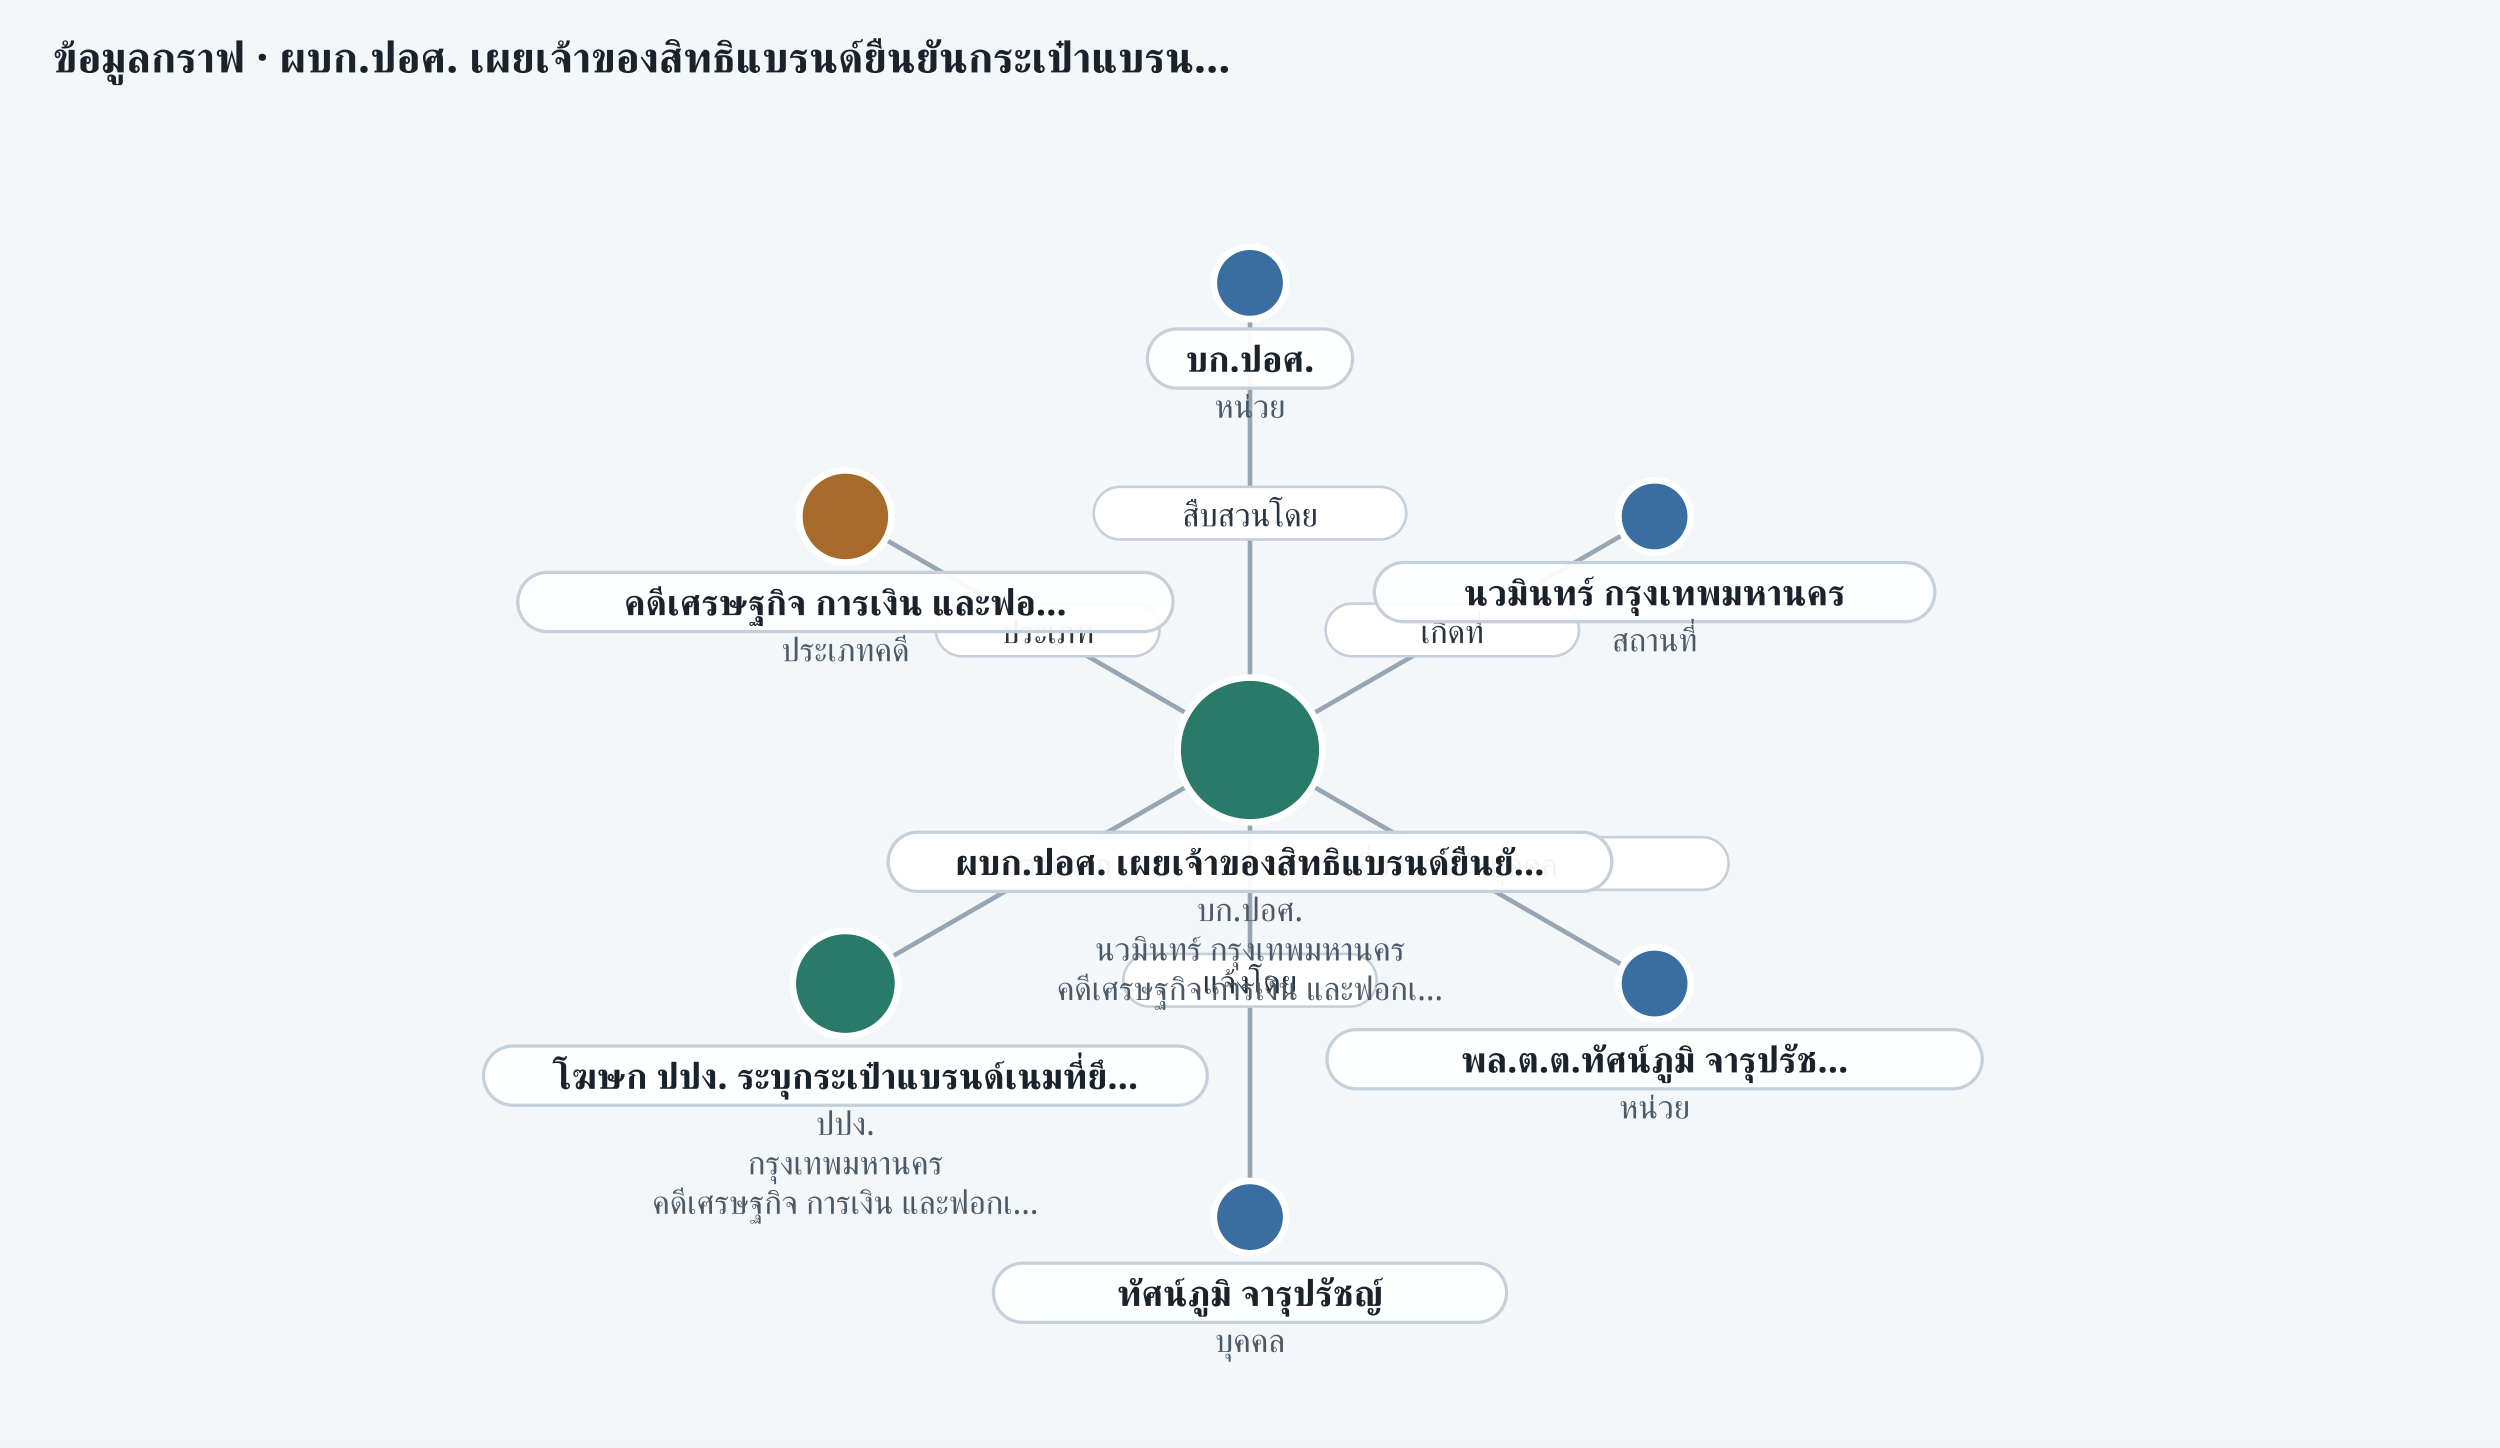
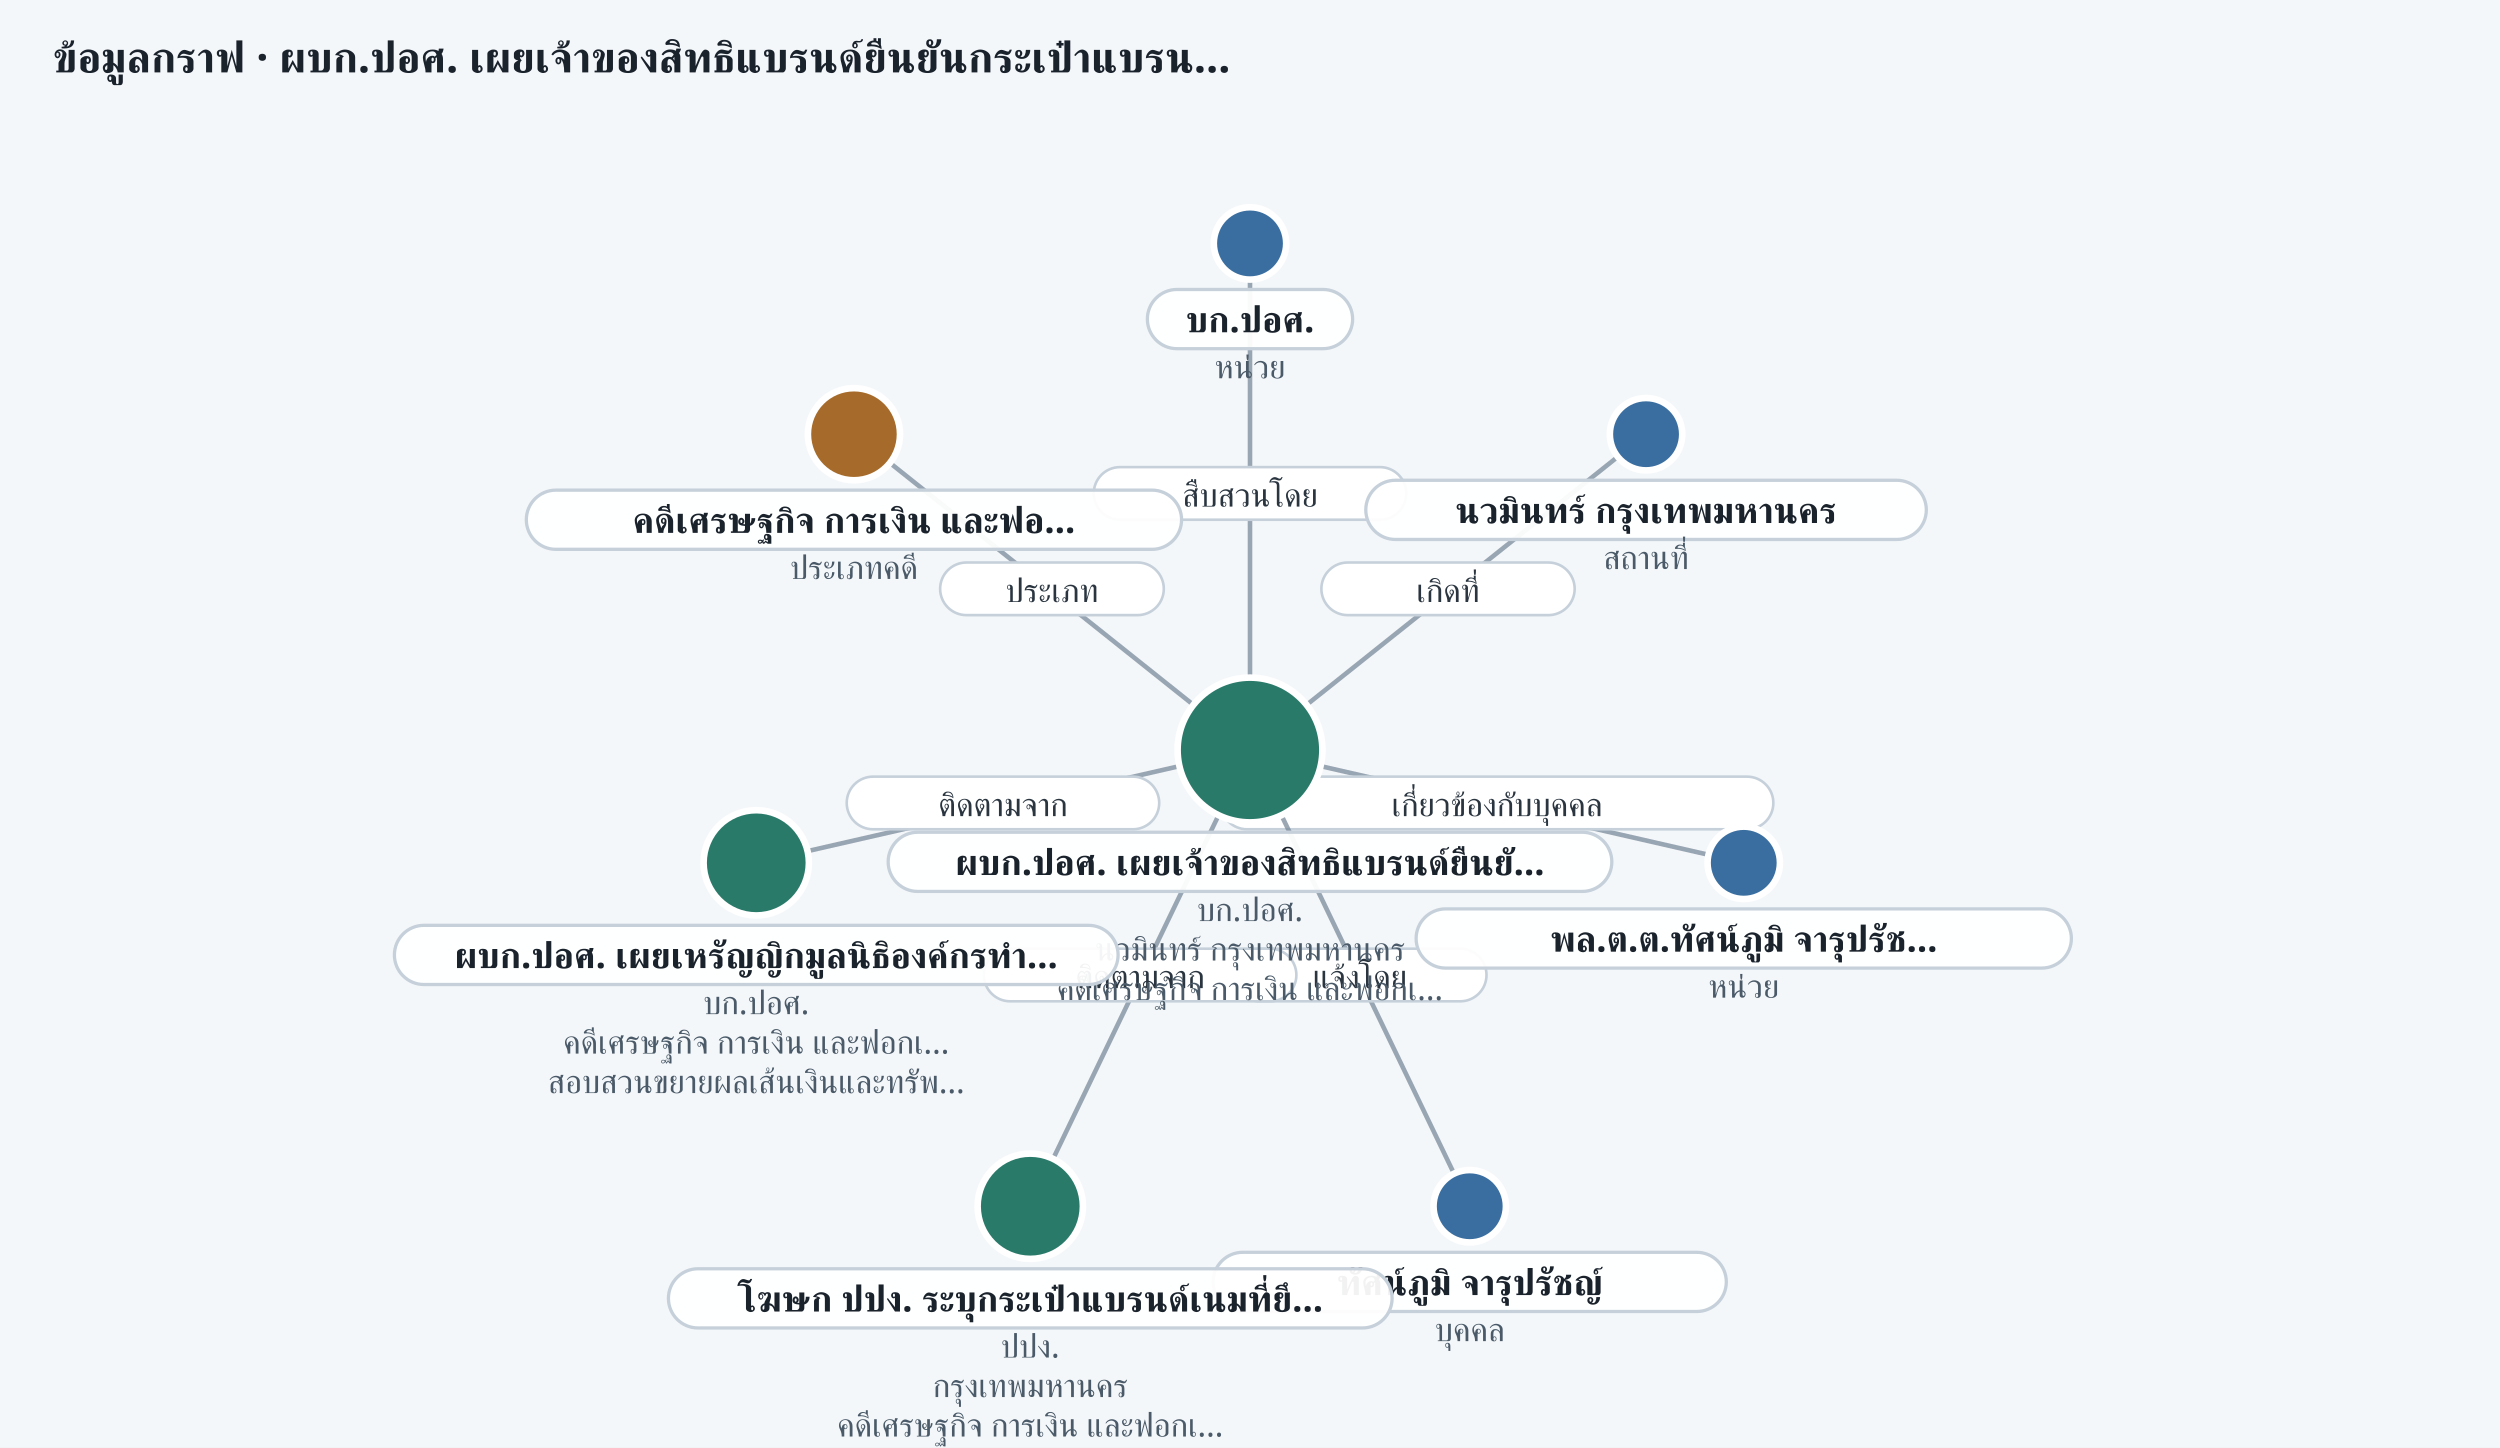
<svg xmlns="http://www.w3.org/2000/svg" width="760" height="440" viewBox="0 0 760 440" role="img" aria-label="ego graph 20261110-econ-02">
  <rect width="100%" height="100%" fill="#f4f7fa" />
  <text x="16" y="22" font-size="13" font-weight="700" fill="#1a222c" font-family="Sarabun, Anuphan, sans-serif">ข้อมูลกราฟ · ผบก.ปอศ. เผยเจ้าของสิทธิแบรนด์ยืนยันกระเป๋าแบรน…</text>
-   <line x1="380.0" y1="228.0" x2="380.0" y2="86.0" stroke="#7a8a9a" stroke-width="1.4" opacity="0.75" />
-   <rect x="332.5" y="148.0" width="95.0" height="16" rx="8" fill="#fff" stroke="#c5d0da" stroke-width="0.8" />
-   <text x="380.0" y="160.0" text-anchor="middle" font-size="10" fill="#2a3540" font-family="Sarabun, Anuphan, sans-serif">สืบสวนโดย</text>
-   <line x1="380.0" y1="228.0" x2="503.0" y2="157.0" stroke="#7a8a9a" stroke-width="1.4" opacity="0.75" />
-   <rect x="403.0" y="183.5" width="77.0" height="16" rx="8" fill="#fff" stroke="#c5d0da" stroke-width="0.8" />
-   <text x="441.5" y="195.5" text-anchor="middle" font-size="10" fill="#2a3540" font-family="Sarabun, Anuphan, sans-serif">เกิดที่</text>
-   <line x1="380.0" y1="228.0" x2="503.0" y2="299.0" stroke="#7a8a9a" stroke-width="1.4" opacity="0.75" />
-   <rect x="357.5" y="254.5" width="168.0" height="16" rx="8" fill="#fff" stroke="#c5d0da" stroke-width="0.8" />
-   <text x="441.5" y="266.5" text-anchor="middle" font-size="10" fill="#2a3540" font-family="Sarabun, Anuphan, sans-serif">เกี่ยวข้องกับบุคคล</text>
-   <line x1="380.0" y1="228.0" x2="380.0" y2="370.0" stroke="#7a8a9a" stroke-width="1.4" opacity="0.75" />
-   <rect x="341.5" y="290.0" width="77.0" height="16" rx="8" fill="#fff" stroke="#c5d0da" stroke-width="0.8" />
-   <text x="380.0" y="302.0" text-anchor="middle" font-size="10" fill="#2a3540" font-family="Sarabun, Anuphan, sans-serif">แจ้งโดย</text>
-   <line x1="380.0" y1="228.0" x2="257.0" y2="299.0" stroke="#7a8a9a" stroke-width="1.4" opacity="0.75" />
-   <rect x="271.0" y="254.5" width="95.0" height="16" rx="8" fill="#fff" stroke="#c5d0da" stroke-width="0.8" />
-   <text x="318.5" y="266.5" text-anchor="middle" font-size="10" fill="#2a3540" font-family="Sarabun, Anuphan, sans-serif">ติดตามจาก</text>
-   <line x1="380.0" y1="228.0" x2="257.0" y2="157.0" stroke="#7a8a9a" stroke-width="1.4" opacity="0.75" />
-   <rect x="284.5" y="183.5" width="68.0" height="16" rx="8" fill="#fff" stroke="#c5d0da" stroke-width="0.8" />
-   <text x="318.5" y="195.5" text-anchor="middle" font-size="10" fill="#2a3540" font-family="Sarabun, Anuphan, sans-serif">ประเภท</text>
+   <line x1="380.0" y1="228.0" x2="380.0" y2="74.0" stroke="#7a8a9a" stroke-width="1.4" opacity="0.75" />
+   <rect x="332.5" y="142.0" width="95.0" height="16" rx="8" fill="#fff" stroke="#c5d0da" stroke-width="0.8" />
+   <text x="380.0" y="154.0" text-anchor="middle" font-size="10" fill="#2a3540" font-family="Sarabun, Anuphan, sans-serif">สืบสวนโดย</text>
+   <line x1="380.0" y1="228.0" x2="500.4" y2="132.0" stroke="#7a8a9a" stroke-width="1.4" opacity="0.75" />
+   <rect x="401.7" y="171.0" width="77.0" height="16" rx="8" fill="#fff" stroke="#c5d0da" stroke-width="0.8" />
+   <text x="440.2" y="183.0" text-anchor="middle" font-size="10" fill="#2a3540" font-family="Sarabun, Anuphan, sans-serif">เกิดที่</text>
+   <line x1="380.0" y1="228.0" x2="530.1" y2="262.3" stroke="#7a8a9a" stroke-width="1.4" opacity="0.75" />
+   <rect x="371.1" y="236.1" width="168.0" height="16" rx="8" fill="#fff" stroke="#c5d0da" stroke-width="0.8" />
+   <text x="455.1" y="248.1" text-anchor="middle" font-size="10" fill="#2a3540" font-family="Sarabun, Anuphan, sans-serif">เกี่ยวข้องกับบุคคล</text>
+   <line x1="380.0" y1="228.0" x2="446.8" y2="366.7" stroke="#7a8a9a" stroke-width="1.4" opacity="0.75" />
+   <rect x="374.9" y="288.4" width="77.0" height="16" rx="8" fill="#fff" stroke="#c5d0da" stroke-width="0.8" />
+   <text x="413.4" y="300.4" text-anchor="middle" font-size="10" fill="#2a3540" font-family="Sarabun, Anuphan, sans-serif">แจ้งโดย</text>
+   <line x1="380.0" y1="228.0" x2="313.2" y2="366.7" stroke="#7a8a9a" stroke-width="1.4" opacity="0.75" />
+   <rect x="299.1" y="288.4" width="95.0" height="16" rx="8" fill="#fff" stroke="#c5d0da" stroke-width="0.8" />
+   <text x="346.6" y="300.4" text-anchor="middle" font-size="10" fill="#2a3540" font-family="Sarabun, Anuphan, sans-serif">ติดตามจาก</text>
+   <line x1="229.9" y1="262.3" x2="380.0" y2="228.0" stroke="#7a8a9a" stroke-width="1.4" opacity="0.75" />
+   <rect x="257.4" y="236.1" width="95.0" height="16" rx="8" fill="#fff" stroke="#c5d0da" stroke-width="0.8" />
+   <text x="304.9" y="248.1" text-anchor="middle" font-size="10" fill="#2a3540" font-family="Sarabun, Anuphan, sans-serif">ติดตามจาก</text>
+   <line x1="380.0" y1="228.0" x2="259.6" y2="132.0" stroke="#7a8a9a" stroke-width="1.4" opacity="0.75" />
+   <rect x="285.8" y="171.0" width="68.0" height="16" rx="8" fill="#fff" stroke="#c5d0da" stroke-width="0.8" />
+   <text x="319.8" y="183.0" text-anchor="middle" font-size="10" fill="#2a3540" font-family="Sarabun, Anuphan, sans-serif">ประเภท</text>
  <circle cx="380.0" cy="228.0" r="22" fill="#2a7a6a" stroke="#fff" stroke-width="2" />
  <rect x="270.0" y="253.0" width="220.0" height="18" rx="9" fill="rgba(255,255,255,0.94)" stroke="#c5d0da" />
  <text x="380.0" y="266.0" text-anchor="middle" font-size="11" font-weight="600" fill="#1a222c" font-family="Sarabun, Anuphan, sans-serif">ผบก.ปอศ. เผยเจ้าของสิทธิแบรนด์ยืนยั…</text>
  <text x="380.0" y="280.0" text-anchor="middle" font-size="10" fill="#4a5a68" font-family="Sarabun, Anuphan, sans-serif">บก.ปอศ.</text>
  <text x="380.0" y="292.0" text-anchor="middle" font-size="10" fill="#4a5a68" font-family="Sarabun, Anuphan, sans-serif">นวมินทร์ กรุงเทพมหานคร</text>
  <text x="380.0" y="304.0" text-anchor="middle" font-size="10" fill="#4a5a68" font-family="Sarabun, Anuphan, sans-serif">คดีเศรษฐกิจ การเงิน และฟอกเ…</text>
-   <circle cx="380.0" cy="86.0" r="11" fill="#3a6ea0" stroke="#fff" stroke-width="2" />
-   <rect x="348.8" y="100.0" width="62.4" height="18" rx="9" fill="rgba(255,255,255,0.94)" stroke="#c5d0da" />
-   <text x="380.0" y="113.0" text-anchor="middle" font-size="11" font-weight="600" fill="#1a222c" font-family="Sarabun, Anuphan, sans-serif">บก.ปอศ.</text>
-   <text x="380.0" y="127.0" text-anchor="middle" font-size="10" fill="#4a5a68" font-family="Sarabun, Anuphan, sans-serif">หน่วย</text>
-   <circle cx="503.0" cy="157.0" r="11" fill="#3a6ea0" stroke="#fff" stroke-width="2" />
-   <rect x="417.8" y="171.0" width="170.4" height="18" rx="9" fill="rgba(255,255,255,0.94)" stroke="#c5d0da" />
-   <text x="503.0" y="184.0" text-anchor="middle" font-size="11" font-weight="600" fill="#1a222c" font-family="Sarabun, Anuphan, sans-serif">นวมินทร์ กรุงเทพมหานคร</text>
-   <text x="503.0" y="198.0" text-anchor="middle" font-size="10" fill="#4a5a68" font-family="Sarabun, Anuphan, sans-serif">สถานที่</text>
-   <circle cx="503.0" cy="299.0" r="11" fill="#3a6ea0" stroke="#fff" stroke-width="2" />
-   <rect x="403.4" y="313.0" width="199.2" height="18" rx="9" fill="rgba(255,255,255,0.94)" stroke="#c5d0da" />
-   <text x="503.0" y="326.0" text-anchor="middle" font-size="11" font-weight="600" fill="#1a222c" font-family="Sarabun, Anuphan, sans-serif">พล.ต.ต.ทัศน์ภูมิ จารุปรัช…</text>
-   <text x="503.0" y="340.0" text-anchor="middle" font-size="10" fill="#4a5a68" font-family="Sarabun, Anuphan, sans-serif">หน่วย</text>
-   <circle cx="380.0" cy="370.0" r="11" fill="#3a6ea0" stroke="#fff" stroke-width="2" />
-   <rect x="302.0" y="384.0" width="156.0" height="18" rx="9" fill="rgba(255,255,255,0.94)" stroke="#c5d0da" />
-   <text x="380.0" y="397.0" text-anchor="middle" font-size="11" font-weight="600" fill="#1a222c" font-family="Sarabun, Anuphan, sans-serif">ทัศน์ภูมิ จารุปรัชญ์</text>
-   <text x="380.0" y="411.0" text-anchor="middle" font-size="10" fill="#4a5a68" font-family="Sarabun, Anuphan, sans-serif">บุคคล</text>
-   <circle cx="257.0" cy="299.0" r="16" fill="#2a7a6a" stroke="#fff" stroke-width="2" />
-   <rect x="147.0" y="318.0" width="220.0" height="18" rx="9" fill="rgba(255,255,255,0.94)" stroke="#c5d0da" />
-   <text x="257.0" y="331.0" text-anchor="middle" font-size="11" font-weight="600" fill="#1a222c" font-family="Sarabun, Anuphan, sans-serif">โฆษก ปปง. ระบุกระเป๋าแบรนด์เนมที่ยึ…</text>
-   <text x="257.0" y="345.0" text-anchor="middle" font-size="10" fill="#4a5a68" font-family="Sarabun, Anuphan, sans-serif">ปปง.</text>
-   <text x="257.0" y="357.0" text-anchor="middle" font-size="10" fill="#4a5a68" font-family="Sarabun, Anuphan, sans-serif">กรุงเทพมหานคร</text>
-   <text x="257.0" y="369.0" text-anchor="middle" font-size="10" fill="#4a5a68" font-family="Sarabun, Anuphan, sans-serif">คดีเศรษฐกิจ การเงิน และฟอกเ…</text>
-   <circle cx="257.0" cy="157.0" r="14" fill="#a66b2a" stroke="#fff" stroke-width="2" />
-   <rect x="157.4" y="174.0" width="199.2" height="18" rx="9" fill="rgba(255,255,255,0.94)" stroke="#c5d0da" />
-   <text x="257.0" y="187.0" text-anchor="middle" font-size="11" font-weight="600" fill="#1a222c" font-family="Sarabun, Anuphan, sans-serif">คดีเศรษฐกิจ การเงิน และฟอ…</text>
-   <text x="257.0" y="201.0" text-anchor="middle" font-size="10" fill="#4a5a68" font-family="Sarabun, Anuphan, sans-serif">ประเภทคดี</text>
+   <circle cx="380.0" cy="74.0" r="11" fill="#3a6ea0" stroke="#fff" stroke-width="2" />
+   <rect x="348.8" y="88.0" width="62.4" height="18" rx="9" fill="rgba(255,255,255,0.94)" stroke="#c5d0da" />
+   <text x="380.0" y="101.0" text-anchor="middle" font-size="11" font-weight="600" fill="#1a222c" font-family="Sarabun, Anuphan, sans-serif">บก.ปอศ.</text>
+   <text x="380.0" y="115.0" text-anchor="middle" font-size="10" fill="#4a5a68" font-family="Sarabun, Anuphan, sans-serif">หน่วย</text>
+   <circle cx="500.4" cy="132.0" r="11" fill="#3a6ea0" stroke="#fff" stroke-width="2" />
+   <rect x="415.2" y="146.0" width="170.4" height="18" rx="9" fill="rgba(255,255,255,0.94)" stroke="#c5d0da" />
+   <text x="500.4" y="159.0" text-anchor="middle" font-size="11" font-weight="600" fill="#1a222c" font-family="Sarabun, Anuphan, sans-serif">นวมินทร์ กรุงเทพมหานคร</text>
+   <text x="500.4" y="173.0" text-anchor="middle" font-size="10" fill="#4a5a68" font-family="Sarabun, Anuphan, sans-serif">สถานที่</text>
+   <circle cx="530.1" cy="262.3" r="11" fill="#3a6ea0" stroke="#fff" stroke-width="2" />
+   <rect x="430.5" y="276.3" width="199.2" height="18" rx="9" fill="rgba(255,255,255,0.94)" stroke="#c5d0da" />
+   <text x="530.1" y="289.3" text-anchor="middle" font-size="11" font-weight="600" fill="#1a222c" font-family="Sarabun, Anuphan, sans-serif">พล.ต.ต.ทัศน์ภูมิ จารุปรัช…</text>
+   <text x="530.1" y="303.3" text-anchor="middle" font-size="10" fill="#4a5a68" font-family="Sarabun, Anuphan, sans-serif">หน่วย</text>
+   <circle cx="446.8" cy="366.7" r="11" fill="#3a6ea0" stroke="#fff" stroke-width="2" />
+   <rect x="368.8" y="380.7" width="156.0" height="18" rx="9" fill="rgba(255,255,255,0.94)" stroke="#c5d0da" />
+   <text x="446.8" y="393.7" text-anchor="middle" font-size="11" font-weight="600" fill="#1a222c" font-family="Sarabun, Anuphan, sans-serif">ทัศน์ภูมิ จารุปรัชญ์</text>
+   <text x="446.8" y="407.7" text-anchor="middle" font-size="10" fill="#4a5a68" font-family="Sarabun, Anuphan, sans-serif">บุคคล</text>
+   <circle cx="313.2" cy="366.7" r="16" fill="#2a7a6a" stroke="#fff" stroke-width="2" />
+   <rect x="203.2" y="385.7" width="220.0" height="18" rx="9" fill="rgba(255,255,255,0.94)" stroke="#c5d0da" />
+   <text x="313.2" y="398.7" text-anchor="middle" font-size="11" font-weight="600" fill="#1a222c" font-family="Sarabun, Anuphan, sans-serif">โฆษก ปปง. ระบุกระเป๋าแบรนด์เนมที่ยึ…</text>
+   <text x="313.2" y="412.7" text-anchor="middle" font-size="10" fill="#4a5a68" font-family="Sarabun, Anuphan, sans-serif">ปปง.</text>
+   <text x="313.2" y="424.7" text-anchor="middle" font-size="10" fill="#4a5a68" font-family="Sarabun, Anuphan, sans-serif">กรุงเทพมหานคร</text>
+   <text x="313.2" y="436.7" text-anchor="middle" font-size="10" fill="#4a5a68" font-family="Sarabun, Anuphan, sans-serif">คดีเศรษฐกิจ การเงิน และฟอกเ…</text>
+   <circle cx="229.9" cy="262.3" r="16" fill="#2a7a6a" stroke="#fff" stroke-width="2" />
+   <rect x="119.9" y="281.3" width="220.0" height="18" rx="9" fill="rgba(255,255,255,0.94)" stroke="#c5d0da" />
+   <text x="229.9" y="294.3" text-anchor="middle" font-size="11" font-weight="600" fill="#1a222c" font-family="Sarabun, Anuphan, sans-serif">ผบก.ปอศ. เผยเหรัญญิกมูลนิธิองค์กรทำ…</text>
+   <text x="229.9" y="308.3" text-anchor="middle" font-size="10" fill="#4a5a68" font-family="Sarabun, Anuphan, sans-serif">บก.ปอศ.</text>
+   <text x="229.9" y="320.3" text-anchor="middle" font-size="10" fill="#4a5a68" font-family="Sarabun, Anuphan, sans-serif">คดีเศรษฐกิจ การเงิน และฟอกเ…</text>
+   <text x="229.9" y="332.3" text-anchor="middle" font-size="10" fill="#4a5a68" font-family="Sarabun, Anuphan, sans-serif">สอบสวนขยายผลเส้นเงินและทรัพ…</text>
+   <circle cx="259.6" cy="132.0" r="14" fill="#a66b2a" stroke="#fff" stroke-width="2" />
+   <rect x="160.0" y="149.0" width="199.2" height="18" rx="9" fill="rgba(255,255,255,0.94)" stroke="#c5d0da" />
+   <text x="259.6" y="162.0" text-anchor="middle" font-size="11" font-weight="600" fill="#1a222c" font-family="Sarabun, Anuphan, sans-serif">คดีเศรษฐกิจ การเงิน และฟอ…</text>
+   <text x="259.6" y="176.0" text-anchor="middle" font-size="10" fill="#4a5a68" font-family="Sarabun, Anuphan, sans-serif">ประเภทคดี</text>
</svg>
